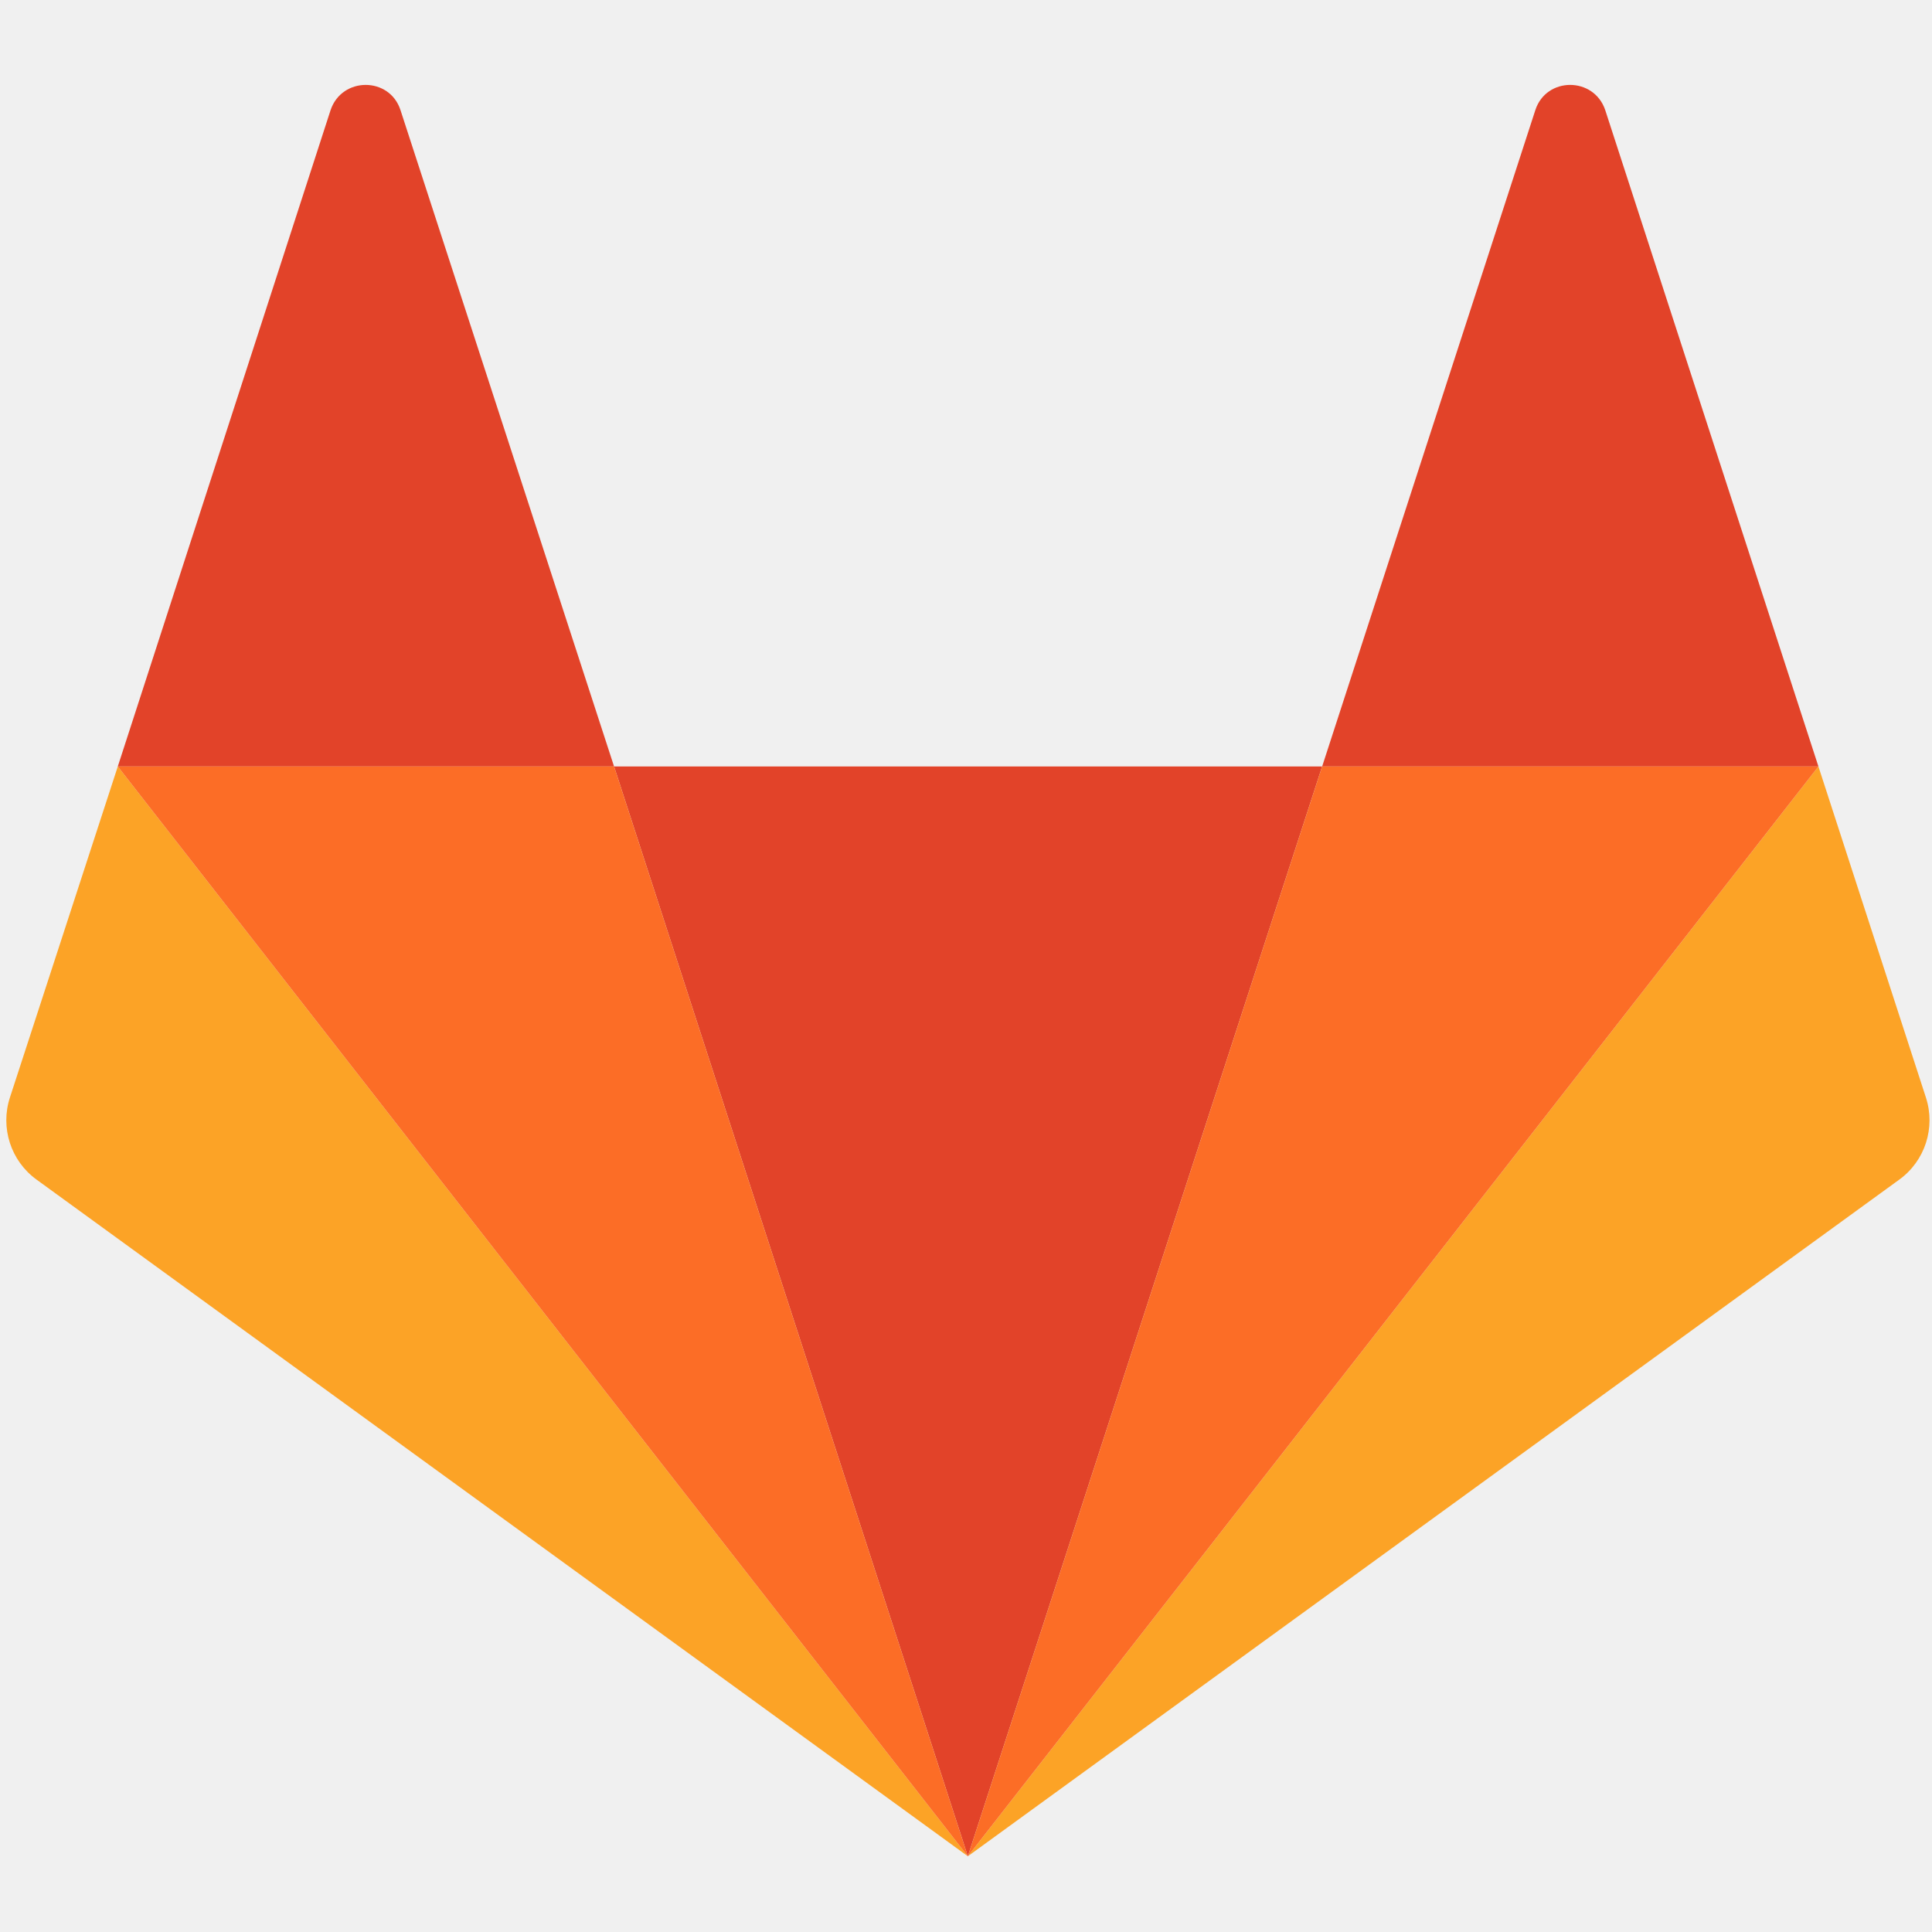
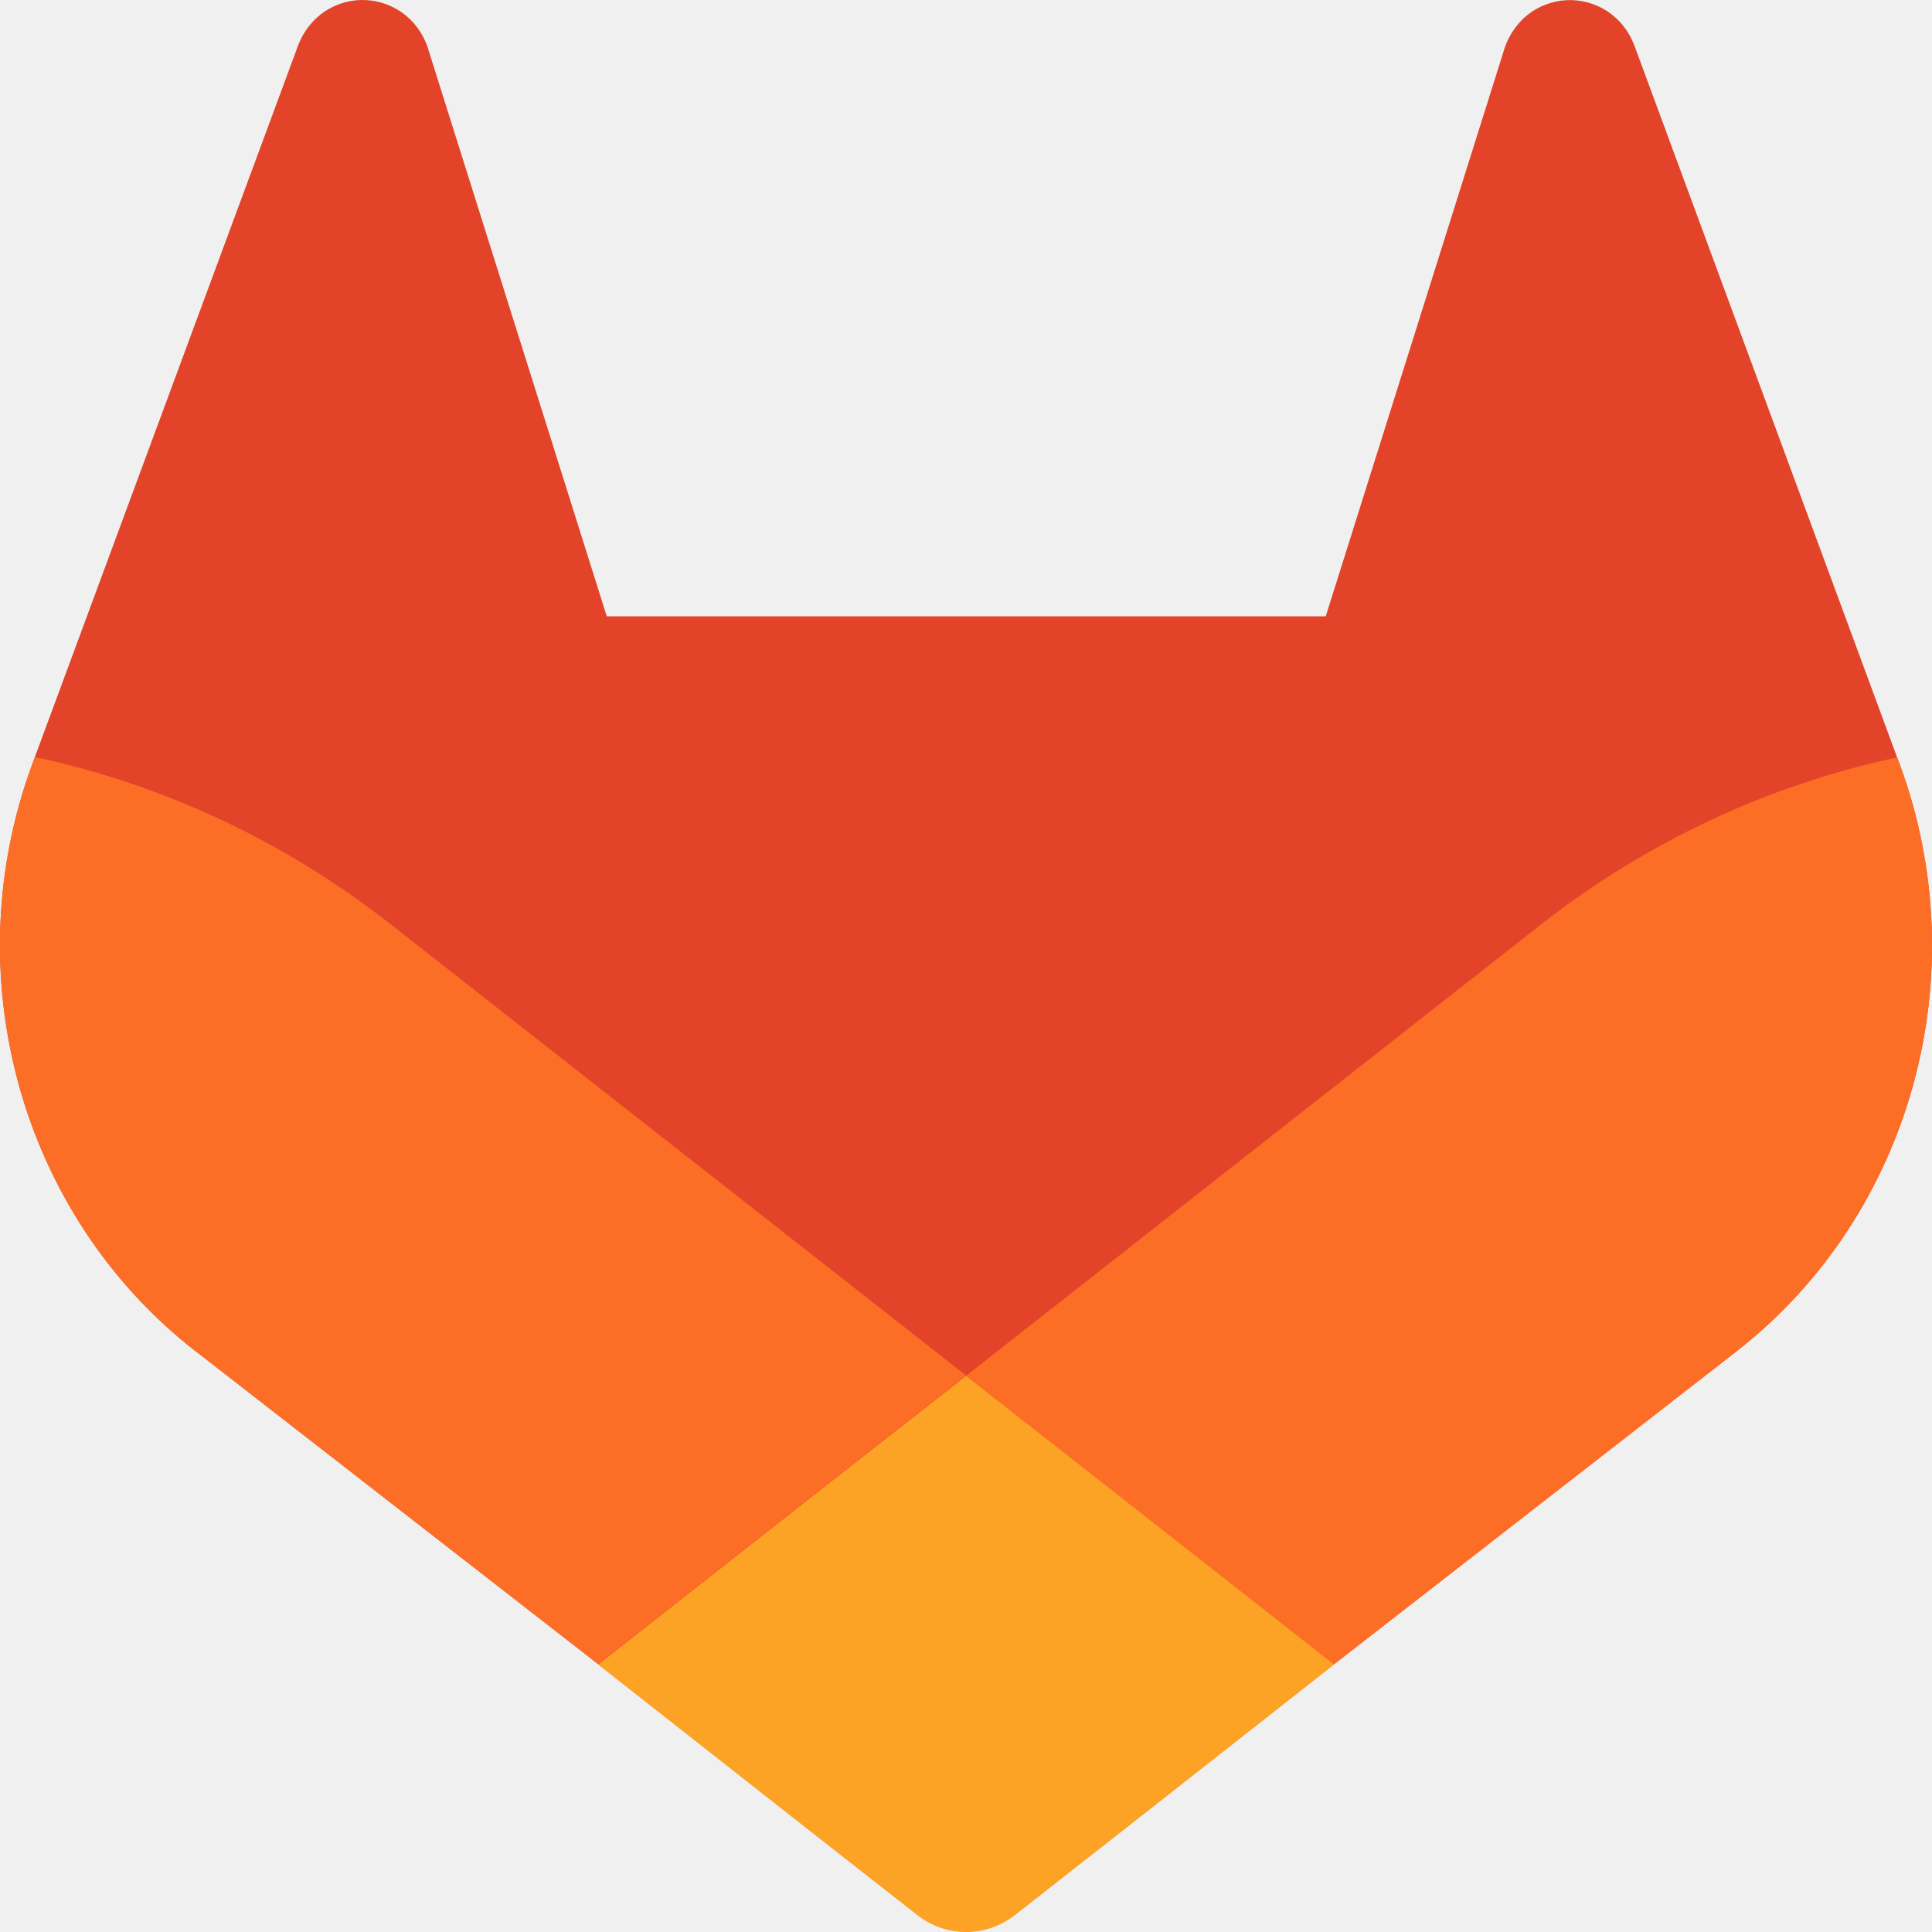
- <svg xmlns="http://www.w3.org/2000/svg" version="1.1" x="0px" y="0px" viewBox="0 0 33 33" xml:space="preserve" id="svg37" width="33" height="33">
-   <defs id="defs41" />
-   <style type="text/css" id="style2">
- 	.st0{fill:#FAFAFA;}
- 	.st1{fill:#F0F0F0;}
- 	.st2{fill:#FFFFFF;}
- 	.st3{fill:#E24329;}
- 	.st4{fill:#FCA326;}
- 	.st5{fill:#FC6D26;}
- 	.st6{fill:#8C929D;}
- 	.st7{fill:#2E2E2E;}
- 	.st8{fill:none;stroke:#FCA326;stroke-width:16;stroke-linecap:round;stroke-linejoin:round;stroke-miterlimit:10;}
- 	.st9{fill:none;stroke:#FC6D26;stroke-width:16;stroke-linecap:round;stroke-linejoin:round;stroke-miterlimit:10;}
- 	.st10{fill:none;stroke:#E24329;stroke-width:16;stroke-linecap:round;stroke-linejoin:round;stroke-miterlimit:10;}
- 	.st11{fill:none;stroke:#F0F0F0;stroke-miterlimit:10;}
- 	.st12{fill:#231F20;}
- 	.st13{fill:none;stroke:#231F20;stroke-width:16;stroke-linecap:round;stroke-linejoin:round;stroke-miterlimit:10;}
- 	.st14{display:none;}
- 	.st15{display:inline;opacity:0.1;fill:#E828E3;}
- 	.st16{display:inline;}
- 	.st17{opacity:0.1;fill:#E828E3;}
- 	.st18{font-family:'SourceSansPro-Semibold';}
- 	.st19{font-size:24px;}
- 	.st20{display:inline;fill:#DB3B21;}
- 	.st21{display:inline;fill:#FC6D26;}
- 	.st22{display:inline;fill:#2E2E2E;}
- 	.st23{display:inline;fill:#6E49CB;}
- 	.st24{display:inline;fill:#380D75;}
- 	.st25{display:inline;fill:#FCA121;}
- 	.st26{opacity:0.6;fill:none;stroke:#231F20;stroke-width:2;stroke-miterlimit:10;stroke-dasharray:12,6;}
- 	.st27{fill:none;stroke:#444444;stroke-width:1.534;stroke-miterlimit:10;}
- </style>
-   <g id="logo_art" transform="matrix(0.1476541,0,0,0.1476541,-18.2598,-18.22463)">
-     <g id="g13" transform="matrix(0.6589516,0,0,0.6589516,42.53735,51.52943)">
-       <path id="path50_2_" class="st3" d="m 293.026,434.983 v 0 L 355.225,243.661 H 230.918 Z" />
-       <path id="path66_6_" class="st4" d="m 143.798,243.662 v 0 l -18.941,58.126 c -1.714,5.278 0.137,11.104 4.661,14.394 l 163.509,118.801 z" />
-       <path id="path74_2_" class="st3" d="m 143.798,243.662 h 87.12 L 193.424,128.438 c -1.919,-5.895 -10.282,-5.895 -12.27,0 z" />
-       <path id="path82_6_" class="st4" d="m 442.346,243.662 v 0 l 18.873,58.126 c 1.714,5.278 -0.137,11.104 -4.661,14.394 L 293.026,434.983 Z" />
-       <path id="path86_2_" class="st3" d="m 442.346,243.662 h -87.12 l 37.425,-115.224 c 1.919,-5.895 10.282,-5.895 12.27,0 z" />
-       <polygon class="st5" points="442.346,243.662 293.026,434.983 355.225,243.662 " id="polygon9" />
-       <polygon class="st5" points="230.918,243.662 293.026,434.983 143.798,243.662 " id="polygon11" />
-     </g>
-   </g>
-   <g id="spacing_guides" class="st14">
-     <path id="path40_18_" class="st15" d="m 0,0.5 v 124 H 586 V 0.5 Z" />
-     <path id="path40_16_" class="st15" d="m 0,435.5 v 124 h 586 v -124 z" />
-     <path id="path40_15_" class="st15" d="m 462.2,560 h 124 V 0 h -124 z" />
-     <g class="st16" id="g21">
-       <text transform="translate(511.2881,283.3319)" class="st18 st19" id="text19">1x</text>
-     </g>
-     <g class="st16" id="g25">
-       <text transform="translate(281.2881,500.9978)" class="st18 st19" id="text23">1x</text>
-     </g>
-     <g class="st16" id="g29">
-       <text transform="translate(281.2881,65.998)" class="st18 st19" id="text27">1x</text>
-     </g>
-     <path id="path40_5_" class="st15" d="M 0,560 H 124 V 0 H 0 Z" />
-     <g class="st16" id="g34">
-       <text transform="translate(51.2881,283.3319)" class="st18 st19" id="text32">1x</text>
-     </g>
+ <svg xmlns="http://www.w3.org/2000/svg" viewBox="0 0 380 380" width="33" height="33" version="1.1">
+   <g transform="matrix(1.978615,0,0,2.054216,-185.9369,-200.3215)">
+     <path fill="#e24329" d="m 282.83,170.73 -0.27,-0.69 -26.14,-68.22 a 6.81,6.81 0 0 0 -2.69,-3.24 7,7 0 0 0 -8,0.43 7,7 0 0 0 -2.32,3.52 l -17.65,54 h -71.47 l -17.65,-54 a 6.86,6.86 0 0 0 -2.32,-3.53 7,7 0 0 0 -8,-0.43 6.87,6.87 0 0 0 -2.69,3.24 L 97.44,170 l -0.26,0.69 a 48.54,48.54 0 0 0 16.1,56.1 l 0.09,0.07 0.24,0.17 39.82,29.82 19.7,14.91 12,9.06 a 8.07,8.07 0 0 0 9.76,0 l 12,-9.06 19.7,-14.91 40.06,-30 0.1,-0.08 a 48.56,48.56 0 0 0 16.08,-56.04 z" />
+     <path fill="#fc6d26" d="m 282.83,170.73 -0.27,-0.69 a 88.3,88.3 0 0 0 -35.15,15.8 L 190,229.25 c 19.55,14.79 36.57,27.64 36.57,27.64 l 40.06,-30 0.1,-0.08 a 48.56,48.56 0 0 0 16.1,-56.08 z" />
+     <path fill="#fca326" d="m 153.43,256.89 19.7,14.91 12,9.06 a 8.07,8.07 0 0 0 9.76,0 l 12,-9.06 19.7,-14.91 c 0,0 -17.04,-12.89 -36.59,-27.64 -19.55,14.75 -36.57,27.64 -36.57,27.64 z" />
+     <path fill="#fc6d26" d="M 132.58,185.84 A 88.19,88.19 0 0 0 97.44,170 l -0.26,0.69 a 48.54,48.54 0 0 0 16.1,56.1 l 0.09,0.07 0.24,0.17 39.82,29.82 c 0,0 17,-12.85 36.57,-27.64 z" />
  </g>
</svg>
